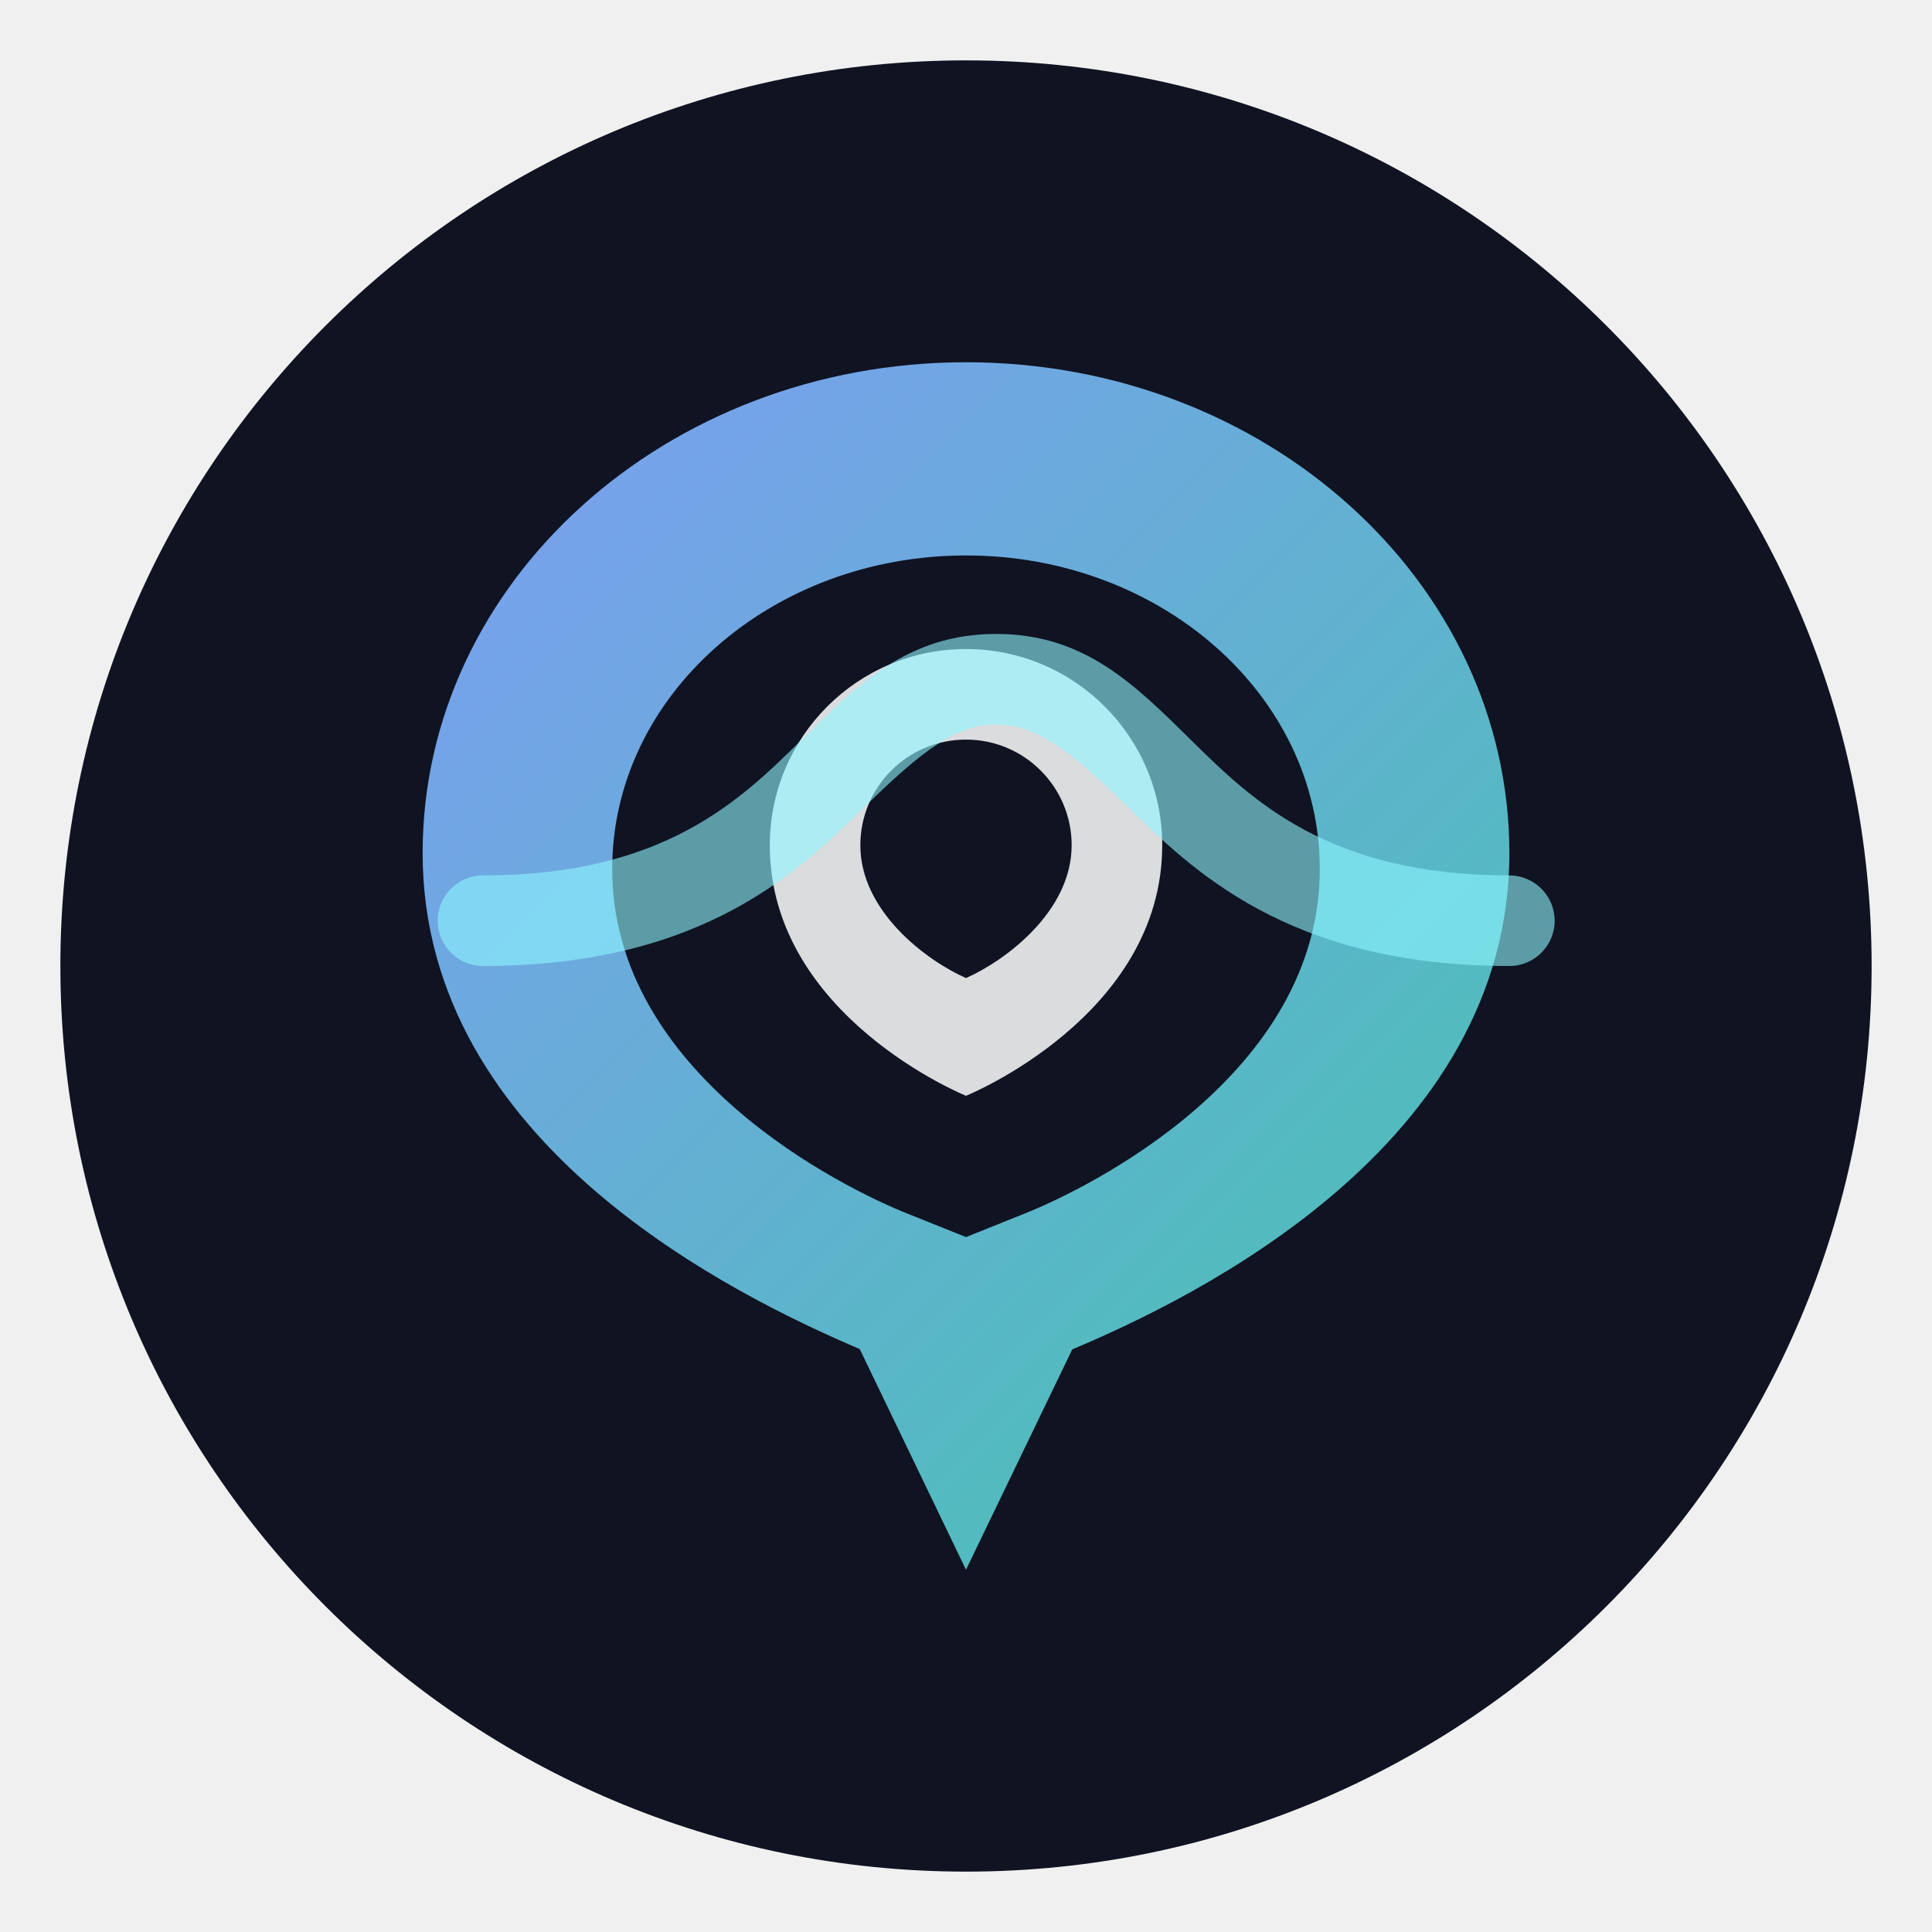
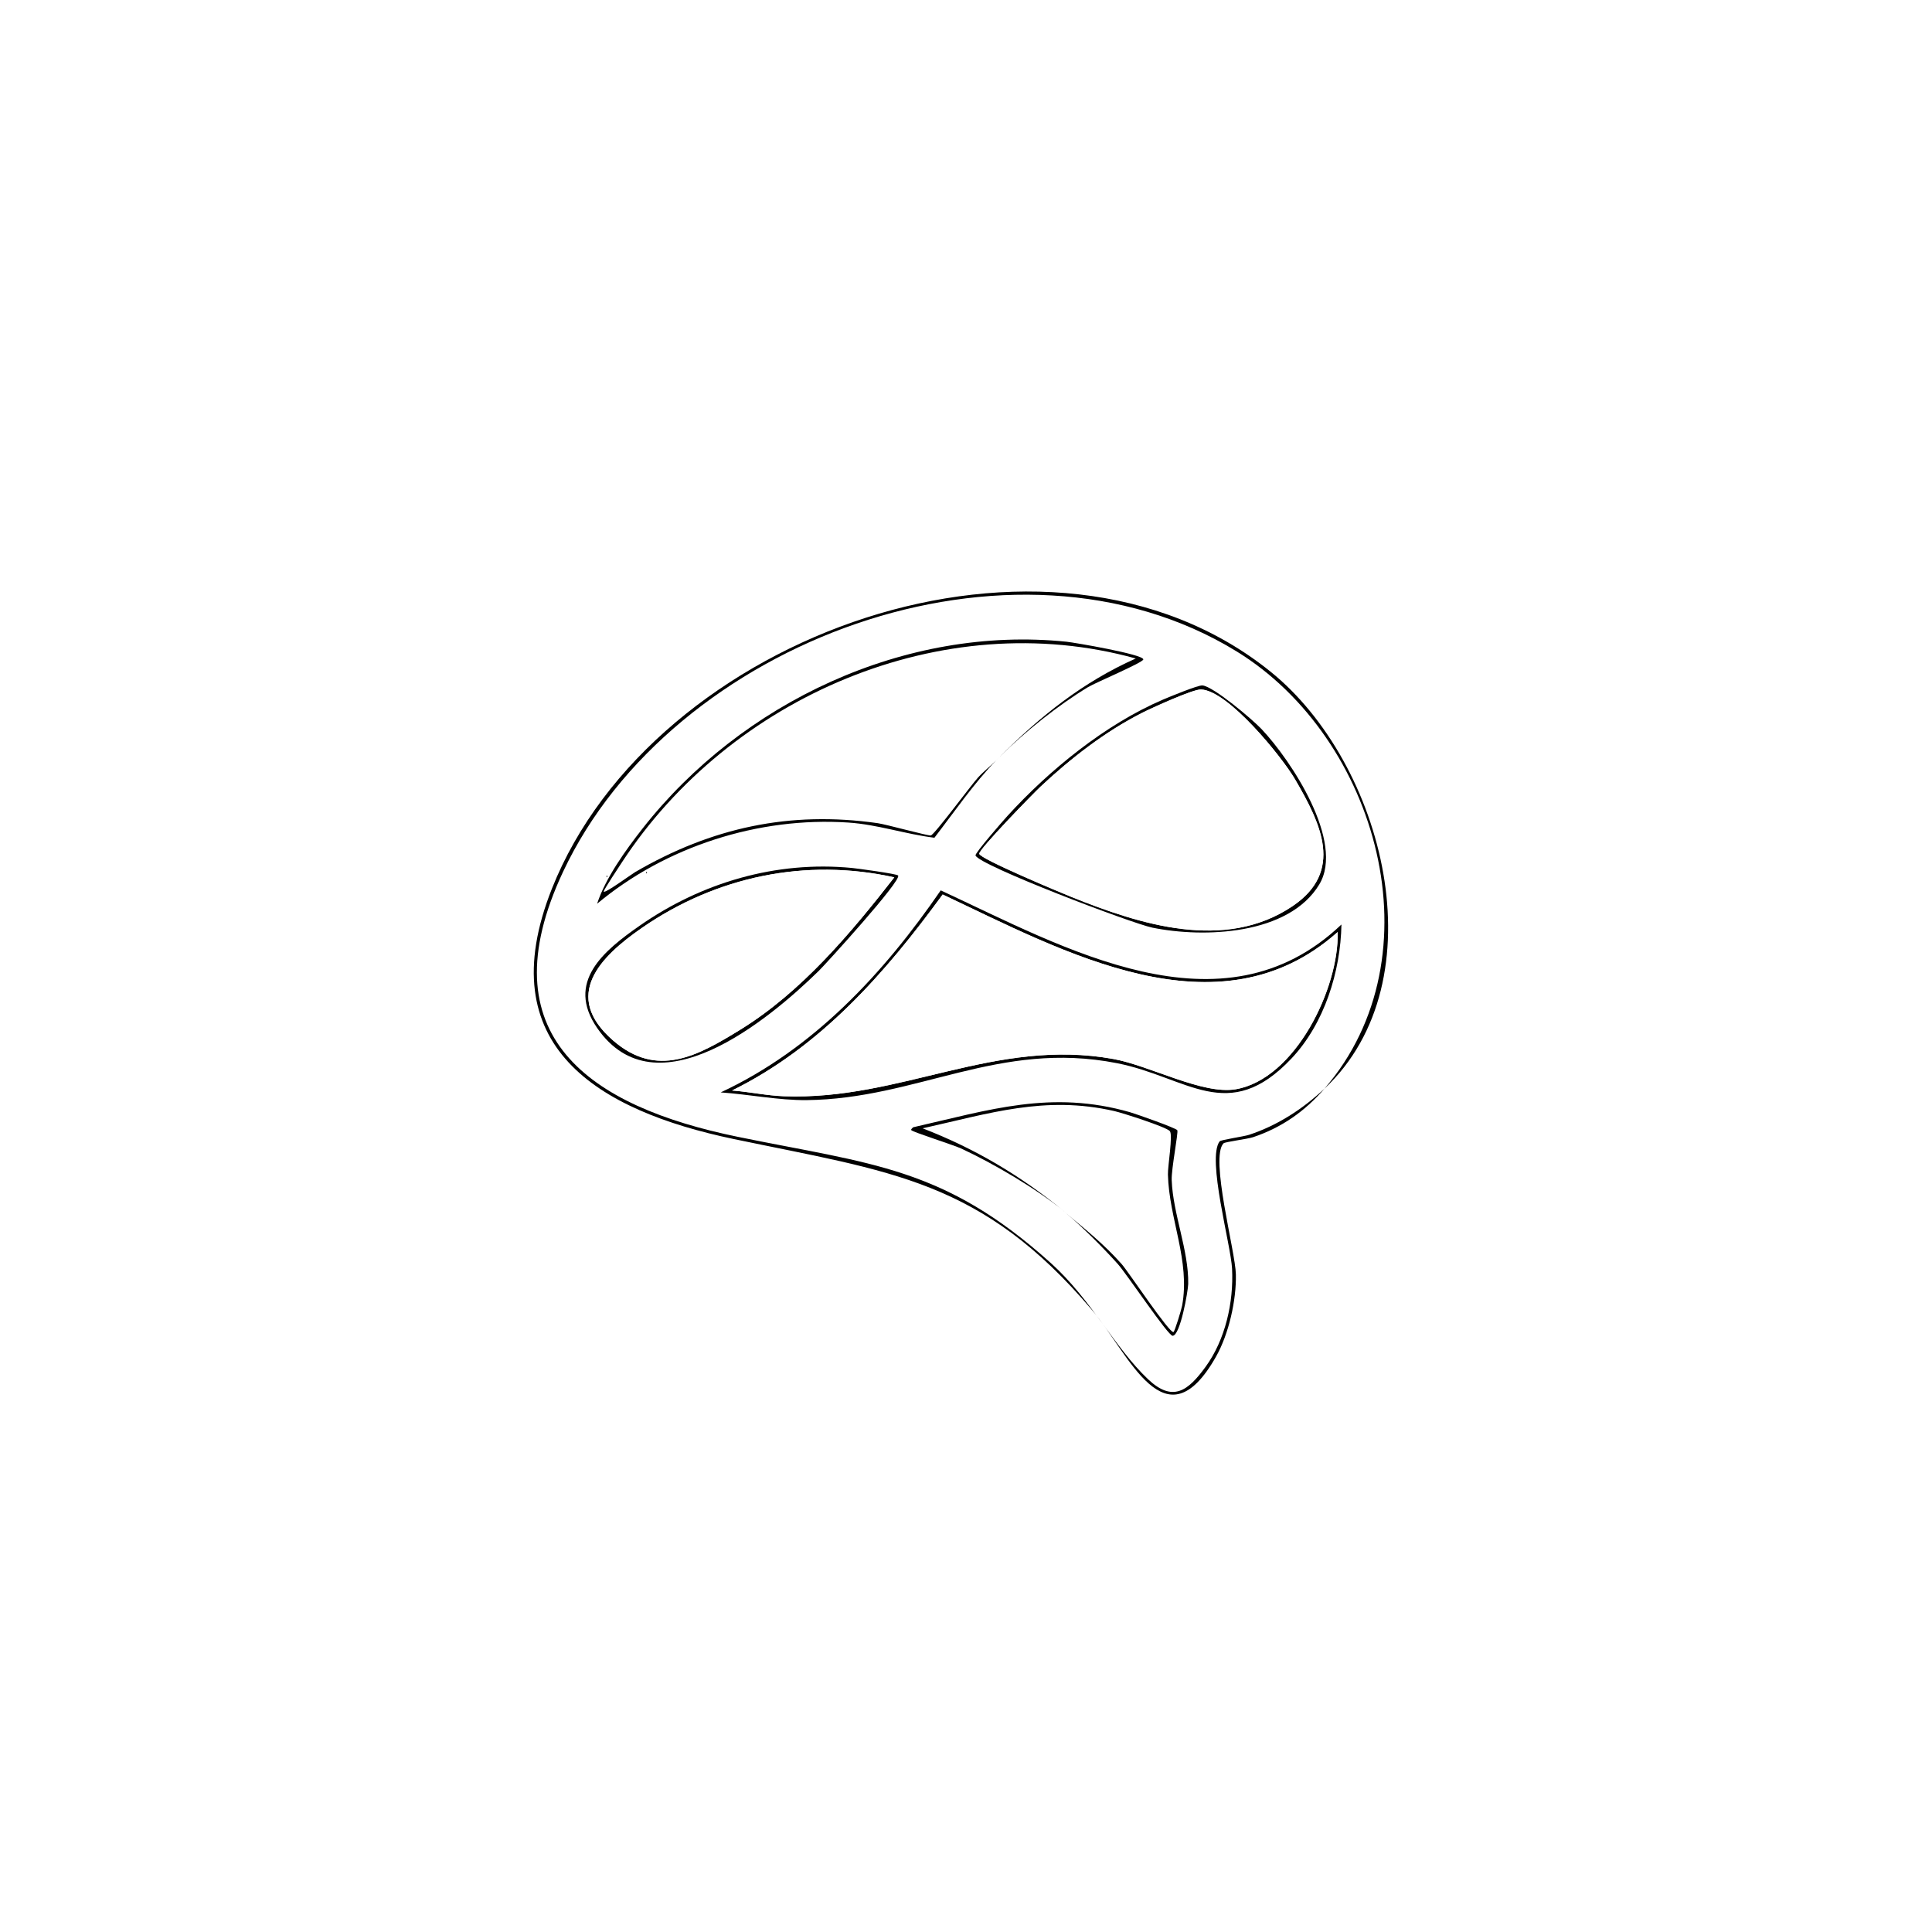
- <svg xmlns="http://www.w3.org/2000/svg" viewBox="0 0 64 64" role="img" aria-labelledby="title desc">
-   <defs>
-     <linearGradient id="gradient" x1="12" y1="12" x2="52" y2="52" gradientUnits="userSpaceOnUse">
-       <stop offset="0" stop-color="#7f9cf5" />
-       <stop offset="1" stop-color="#43c6ac" />
-     </linearGradient>
-   </defs>
-   <circle cx="32" cy="32" r="30" fill="#101322" />
-   <path d="M32 12c-9.94 0-18 7.28-18 16.26 0 9.69 10.44 14.7 14.48 16.43L32 52l3.52-7.3C39.56 43 50 37.95 50 28.26 50 19.28 41.94 12 32 12Zm0 6.4c6.47 0 11.72 4.65 11.72 10.39 0 6.79-7.63 10.56-9.8 11.42l-1.92 0.77-1.92-0.77c-2.17-0.86-9.8-4.63-9.8-11.42 0-5.74 5.25-10.39 11.72-10.39Z" fill="url(#gradient)" />
-   <path d="M32 21.5a6.5 6.5 0 0 0-6.5 6.5c0 5.67 6.5 8.3 6.5 8.3s6.5-2.63 6.5-8.3A6.5 6.5 0 0 0 32 21.5Zm0 3a3.5 3.5 0 0 1 3.5 3.5c0 2.18-2.17 3.81-3.5 4.4-1.33-0.59-3.5-2.22-3.5-4.4A3.5 3.5 0 0 1 32 24.5Z" fill="#ffffff" opacity="0.85" />
-   <path d="M16 32a1.5 1.5 0 0 1 0-3c6 0 8.54-2.51 10.53-4.47C28.41 22.68 30.07 21 33 21s4.59 1.68 6.47 3.53C41.46 26.49 44 29 50 29a1.5 1.5 0 0 1 0 3c-7.38 0-10.57-3.25-12.68-5.31C35.47 24.88 34.33 24 33 24s-2.47 0.88-4.32 2.69C26.57 28.75 23.38 32 16 32Z" fill="#8ef6ff" opacity="0.6" />
+ <svg xmlns="http://www.w3.org/2000/svg" id="Layer_1" width="1024" height="1024" baseProfile="tiny" version="1.2" viewBox="0 0 1024 1024">
+   <path d="M1024,0v1024H0V0h1024ZM702,577c-11.46,10.79-24.99,19.58-40.01,24.49-2.77.91-14.94,2.64-15.55,3.45-6.91,9.14,5.94,54.65,6.59,67.53.89,17.75-3.55,37.58-14.06,52-9.24,12.68-17.35,18.99-30.49,6.55-17.7-16.77-30.19-42.35-51.47-61.53-56.85-51.24-95.29-52.44-166.04-66.96-78.01-16.01-133.59-53.11-92.5-140.55,57.35-122.04,238.28-189.49,356.85-116.8,74.89,45.91,107.57,161.42,46.68,231.82,61.26-57.68,31.43-172.61-28.54-220.96-117.72-94.92-327.47-19.72-380.95,114.98-33.14,83.49,24.46,117.61,96.3,132.66,83.26,17.45,131.26,21.36,190.15,90.85,19.44,22.94,38.48,72.33,65.55,24.48,6.75-11.93,10.81-29.85,10.52-43.55-.26-12.31-13.9-61.92-6.55-69.48.77-.8,12.56-2.22,15.72-3.28,15.16-5.08,27.44-13.74,37.79-25.71ZM530,401c13.12-13.1,30.8-27.22,46.68-36.82,4.06-2.45,29.27-13.04,29.29-14.68.04-2.68-36.56-8.94-40.62-9.36-85.65-8.82-172.39,32.18-224.76,98.96-8.93,11.39-19.68,26.31-24.11,39.89,36.32-30.35,85.62-46.15,133.04-43.03,15.56,1.02,30.35,6.16,45.73,8.05,10.42-13.53,20.86-28.77,32.73-41.01.64-.66,1.34-1.34,2-2ZM668.6,386.39c-4.75-5.02-25.36-22.52-31.29-23.1-2.26-.22-17.67,6.13-20.97,7.55-30.36,13.01-60.24,37.31-82.37,61.63-2.23,2.45-17.29,19.64-16.91,20.93,1.48,5.11,82.8,36.05,93.76,38.28,27.19,5.53,72.23,3.98,88.43-22.93,13.56-22.53-14.86-65.69-30.65-82.36ZM476,464.01c-.86-.9-21.54-3.7-24.52-3.99-40.14-3.85-79.56,7.7-112.38,30.58-19.06,13.28-39.46,29.85-22.53,54.33,31.11,45,90.35-3.88,117.45-30.41,3.52-3.44,44.24-48.13,41.98-50.52ZM342.5,462v1l.5-.5-.5-.5ZM321.5,464v1l.5-.5-.5-.5ZM710.99,490c-63.45,60.46-147.42,11.97-212.38-18.09-30.21,43.96-67.48,84.19-116.61,107.08,14.8,1,30.69,4.23,45.5,4.08,58.64-.58,101.94-31.88,164.51-19.58,37.36,7.34,58.98,33.02,92.5-2.49,17.38-18.41,26.01-45.93,26.48-71.01ZM565,643c8.45,6.99,20.14,18.73,27.51,26.99,4.77,5.35,26.6,37.99,28.99,37.99,4.07,0,8.2-23.78,8.27-27.48.32-17.73-8.08-37.06-8.75-55.02-.22-6.03,3.6-25.27,2.97-26.44s-21.91-8.65-25-9.53c-41.73-11.97-74.48-1.27-115.01,7.97-.4.43-1.31,1.12-.98,1.5.91,1.09,22.29,7.8,26.67,9.84,17.18,8,39.68,21.26,54.33,33.17.36.29.64.7,1,1Z" fill="#fff" />
+   <path d="M528,403c-3.01,3.08-6.55,5.77-9.51,8.99-3.82,4.16-23.17,30.42-25.12,30.82-1.42.3-23.55-5.85-28.17-6.51-46.69-6.65-88.04,2.36-128.5,25.9-1.9,1.1-16.59,11.87-16.69,10.31-.06-.91,8.26-13.37,9.59-15.41,57.18-87.49,169.66-136.57,272.4-108.09-28.05,12.51-50.54,30.52-71.99,51.99-.64.64-1.33,1.31-2,2Z" fill="#fff" />
+   <path d="M564,642c-23.03-18.88-47.11-33.19-74.99-43.99,35.47-7.9,64.85-17.56,101.63-9.14,4.27.98,27.46,8.4,29.39,10.6,1.73,1.97-1.11,18.53-1,23.01.57,23.6,11.93,45.63,7.52,69.56-.35,1.92-3.9,13.63-4.56,13.95-2.04.98-23.9-31.97-27.48-36.01-9.21-10.4-19.07-18.29-29.51-26.99-.36-.3-.64-.71-1-1Z" fill="#fff" />
+   <path d="M702,577c60.9-70.41,28.21-185.91-46.68-231.82-118.56-72.69-299.5-5.25-356.85,116.8-41.09,87.45,14.49,124.54,92.5,140.55,70.75,14.52,109.19,15.72,166.04,66.96,21.28,19.18,33.77,44.77,51.47,61.53,13.14,12.44,21.26,6.13,30.49-6.55,10.51-14.42,14.95-34.25,14.06-52-.65-12.89-13.5-58.39-6.59-67.53.62-.81,12.78-2.54,15.55-3.45,15.02-4.92,28.55-13.7,40.01-24.49-10.35,11.97-22.63,20.63-37.79,25.71-3.16,1.06-14.95,2.48-15.72,3.28-7.36,7.56,6.29,57.16,6.55,69.48.29,13.71-3.77,31.63-10.52,43.55-27.07,47.85-46.11-1.54-65.55-24.48-58.88-69.49-106.89-73.4-190.15-90.85-71.84-15.06-129.44-49.17-96.3-132.66,53.47-134.7,263.22-209.91,380.95-114.98,59.96,48.35,89.79,163.28,28.54,220.96Z" />
+   <path d="M710.99,490c-.47,25.07-9.1,52.6-26.48,71.01-33.52,35.51-55.15,9.83-92.5,2.49-62.56-12.3-105.86,18.99-164.51,19.58-14.81.15-30.7-3.08-45.5-4.08,49.13-22.89,86.41-63.12,116.61-107.08,64.96,30.06,148.93,78.55,212.38,18.09ZM708.99,494c-63.29,56.26-145.76,10.04-209.36-19.9-30.28,41.51-64.71,80.81-111.62,103.88,9.09.7,18.34,2.71,27.46,3.05,62.03,2.3,111.85-31.12,174.73-19.73,19.15,3.47,47.19,18.97,64.65,16.04,31.63-5.31,54.96-53.7,54.14-83.35Z" />
+   <path d="M530,401c21.46-21.46,43.94-39.48,71.99-51.99-102.74-28.48-215.22,20.59-272.4,108.09-1.33,2.04-9.65,14.5-9.59,15.41.1,1.56,14.79-9.21,16.69-10.31,40.47-23.54,81.82-32.54,128.5-25.9,4.62.66,26.76,6.81,28.17,6.51,1.95-.41,21.3-26.66,25.12-30.82,2.96-3.22,6.5-5.91,9.51-8.99-11.87,12.25-22.31,27.48-32.73,41.01-15.38-1.89-30.17-7.03-45.73-8.05-47.42-3.12-96.72,12.68-133.04,43.03,4.42-13.59,15.17-28.5,24.11-39.89,52.37-66.78,139.11-107.78,224.76-98.96,4.05.42,40.66,6.68,40.62,9.36-.03,1.64-25.23,12.23-29.29,14.68-15.88,9.6-33.56,23.72-46.68,36.82Z" />
+   <path d="M530,401c-.66.66-1.36,1.34-2,2,.67-.69,1.36-1.36,2-2Z" />
+   <path d="M668.6,386.39c15.79,16.67,44.22,59.83,30.65,82.36-16.2,26.91-61.24,28.46-88.43,22.93-10.96-2.23-92.28-33.17-93.76-38.28-.37-1.29,14.68-18.48,16.91-20.93,22.13-24.32,52.01-48.62,82.37-61.63,3.3-1.41,18.7-7.77,20.97-7.55,5.92.58,26.53,18.08,31.29,23.1ZM636.5,365.44c-4.32-.12-26.05,9.8-31.17,12.39-19.55,9.9-37.93,24.19-53.86,39.14-4.01,3.77-32.62,33.13-32.45,35.53.18,2.7,43.67,20.82,49.01,22.96,36.13,14.51,81.05,28.92,116.86,4.94,27.63-18.51,15.25-43.81,1.52-67.32-7.04-12.05-35.59-47.24-49.92-47.64Z" />
+   <path d="M564,642c-14.65-11.91-37.15-25.17-54.33-33.17-4.38-2.04-25.76-8.75-26.67-9.84-.33-.39.59-1.07.98-1.5,40.53-9.24,73.28-19.95,115.01-7.97,3.08.89,24.36,8.36,25,9.53s-3.19,20.4-2.97,26.44c.66,17.96,9.07,37.28,8.75,55.02-.07,3.71-4.2,27.48-8.27,27.48-2.39,0-24.22-32.64-28.99-37.99-7.37-8.26-19.06-20-27.51-26.99,10.44,8.7,20.3,16.6,29.51,26.99,3.57,4.03,25.43,36.99,27.48,36.01.66-.32,4.21-12.03,4.56-13.95,4.4-23.93-6.95-45.97-7.52-69.56-.11-4.48,2.73-21.04,1-23.01-1.93-2.2-25.13-9.63-29.39-10.6-36.77-8.41-66.15,1.25-101.63,9.14,27.89,10.8,51.96,25.1,74.99,43.99Z" />
+   <path d="M565,643c-.36-.3-.64-.71-1-1,.36.29.64.7,1,1Z" />
+   <polygon points="342.5 462 343 462.5 342.5 463 342.5 462" />
+   <polygon points="321.5 464 322 464.5 321.5 465 321.5 464" />
+   <path d="M476,464.01c2.26,2.38-38.46,47.07-41.98,50.52-27.11,26.53-86.34,75.41-117.45,30.41-16.93-24.49,3.47-41.05,22.53-54.33,32.82-22.88,72.25-34.43,112.38-30.58,2.98.29,23.66,3.09,24.52,3.99ZM474,465.01c-46.98-10.41-94.42-.43-133.73,26.76-22.02,15.23-42.75,35.93-15.28,59.74,23.33,20.22,44.79,8.14,67.31-5.71,32.44-19.95,58.55-51.1,81.7-80.79Z" />
+   <path d="M708.99,494c.82,29.64-22.51,78.03-54.14,83.35-17.46,2.93-45.5-12.57-64.65-16.04-62.88-11.39-112.7,22.03-174.73,19.73-9.11-.34-18.37-2.35-27.46-3.05,46.91-23.07,81.34-62.37,111.62-103.88,63.6,29.94,146.07,76.16,209.36,19.9Z" fill="#fff" />
+   <path d="M636.5,365.44c14.33.4,42.88,35.59,49.92,47.64,13.73,23.51,26.11,48.81-1.52,67.32-35.81,23.99-80.73,9.58-116.86-4.94-5.34-2.15-48.83-20.26-49.01-22.96-.16-2.4,28.44-31.76,32.45-35.53,15.93-14.96,34.3-29.24,53.86-39.14,5.12-2.59,26.85-12.51,31.17-12.39Z" fill="#fff" />
+   <path d="M474,465.01c-23.15,29.69-49.25,60.84-81.7,80.79-22.52,13.85-43.98,25.92-67.31,5.71-27.47-23.8-6.73-44.51,15.28-59.74,39.31-27.19,86.74-37.17,133.73-26.76Z" fill="#fff" />
</svg>
